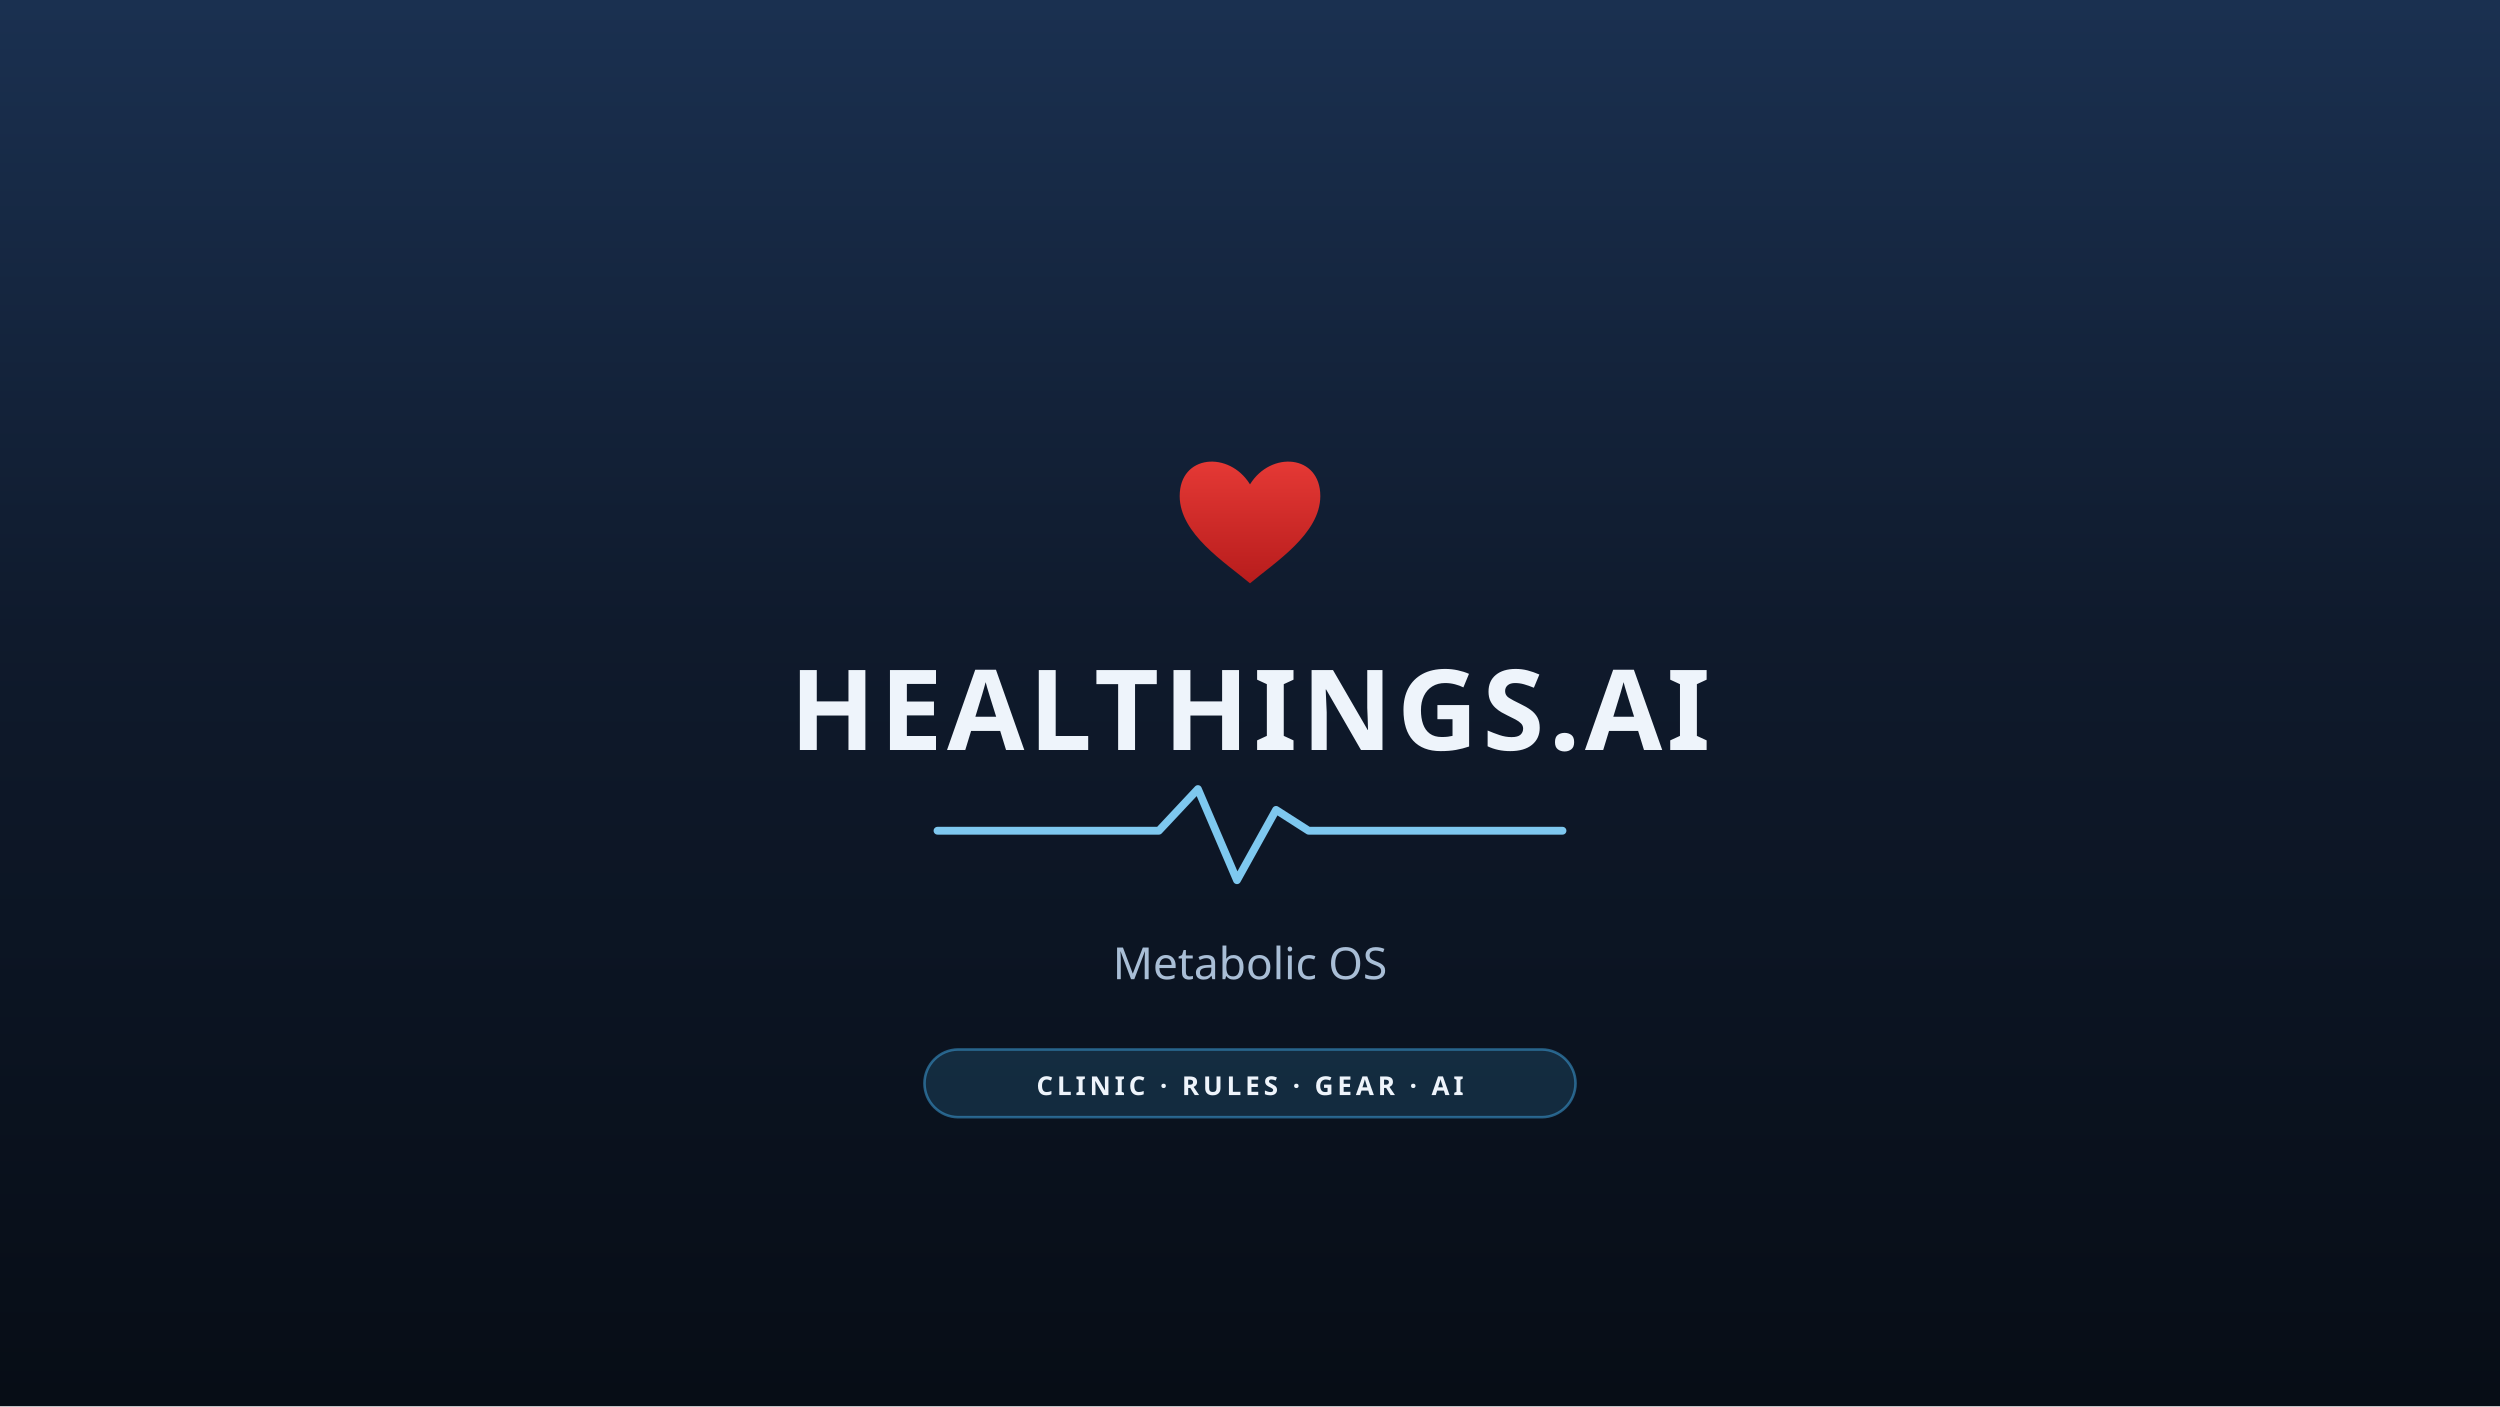
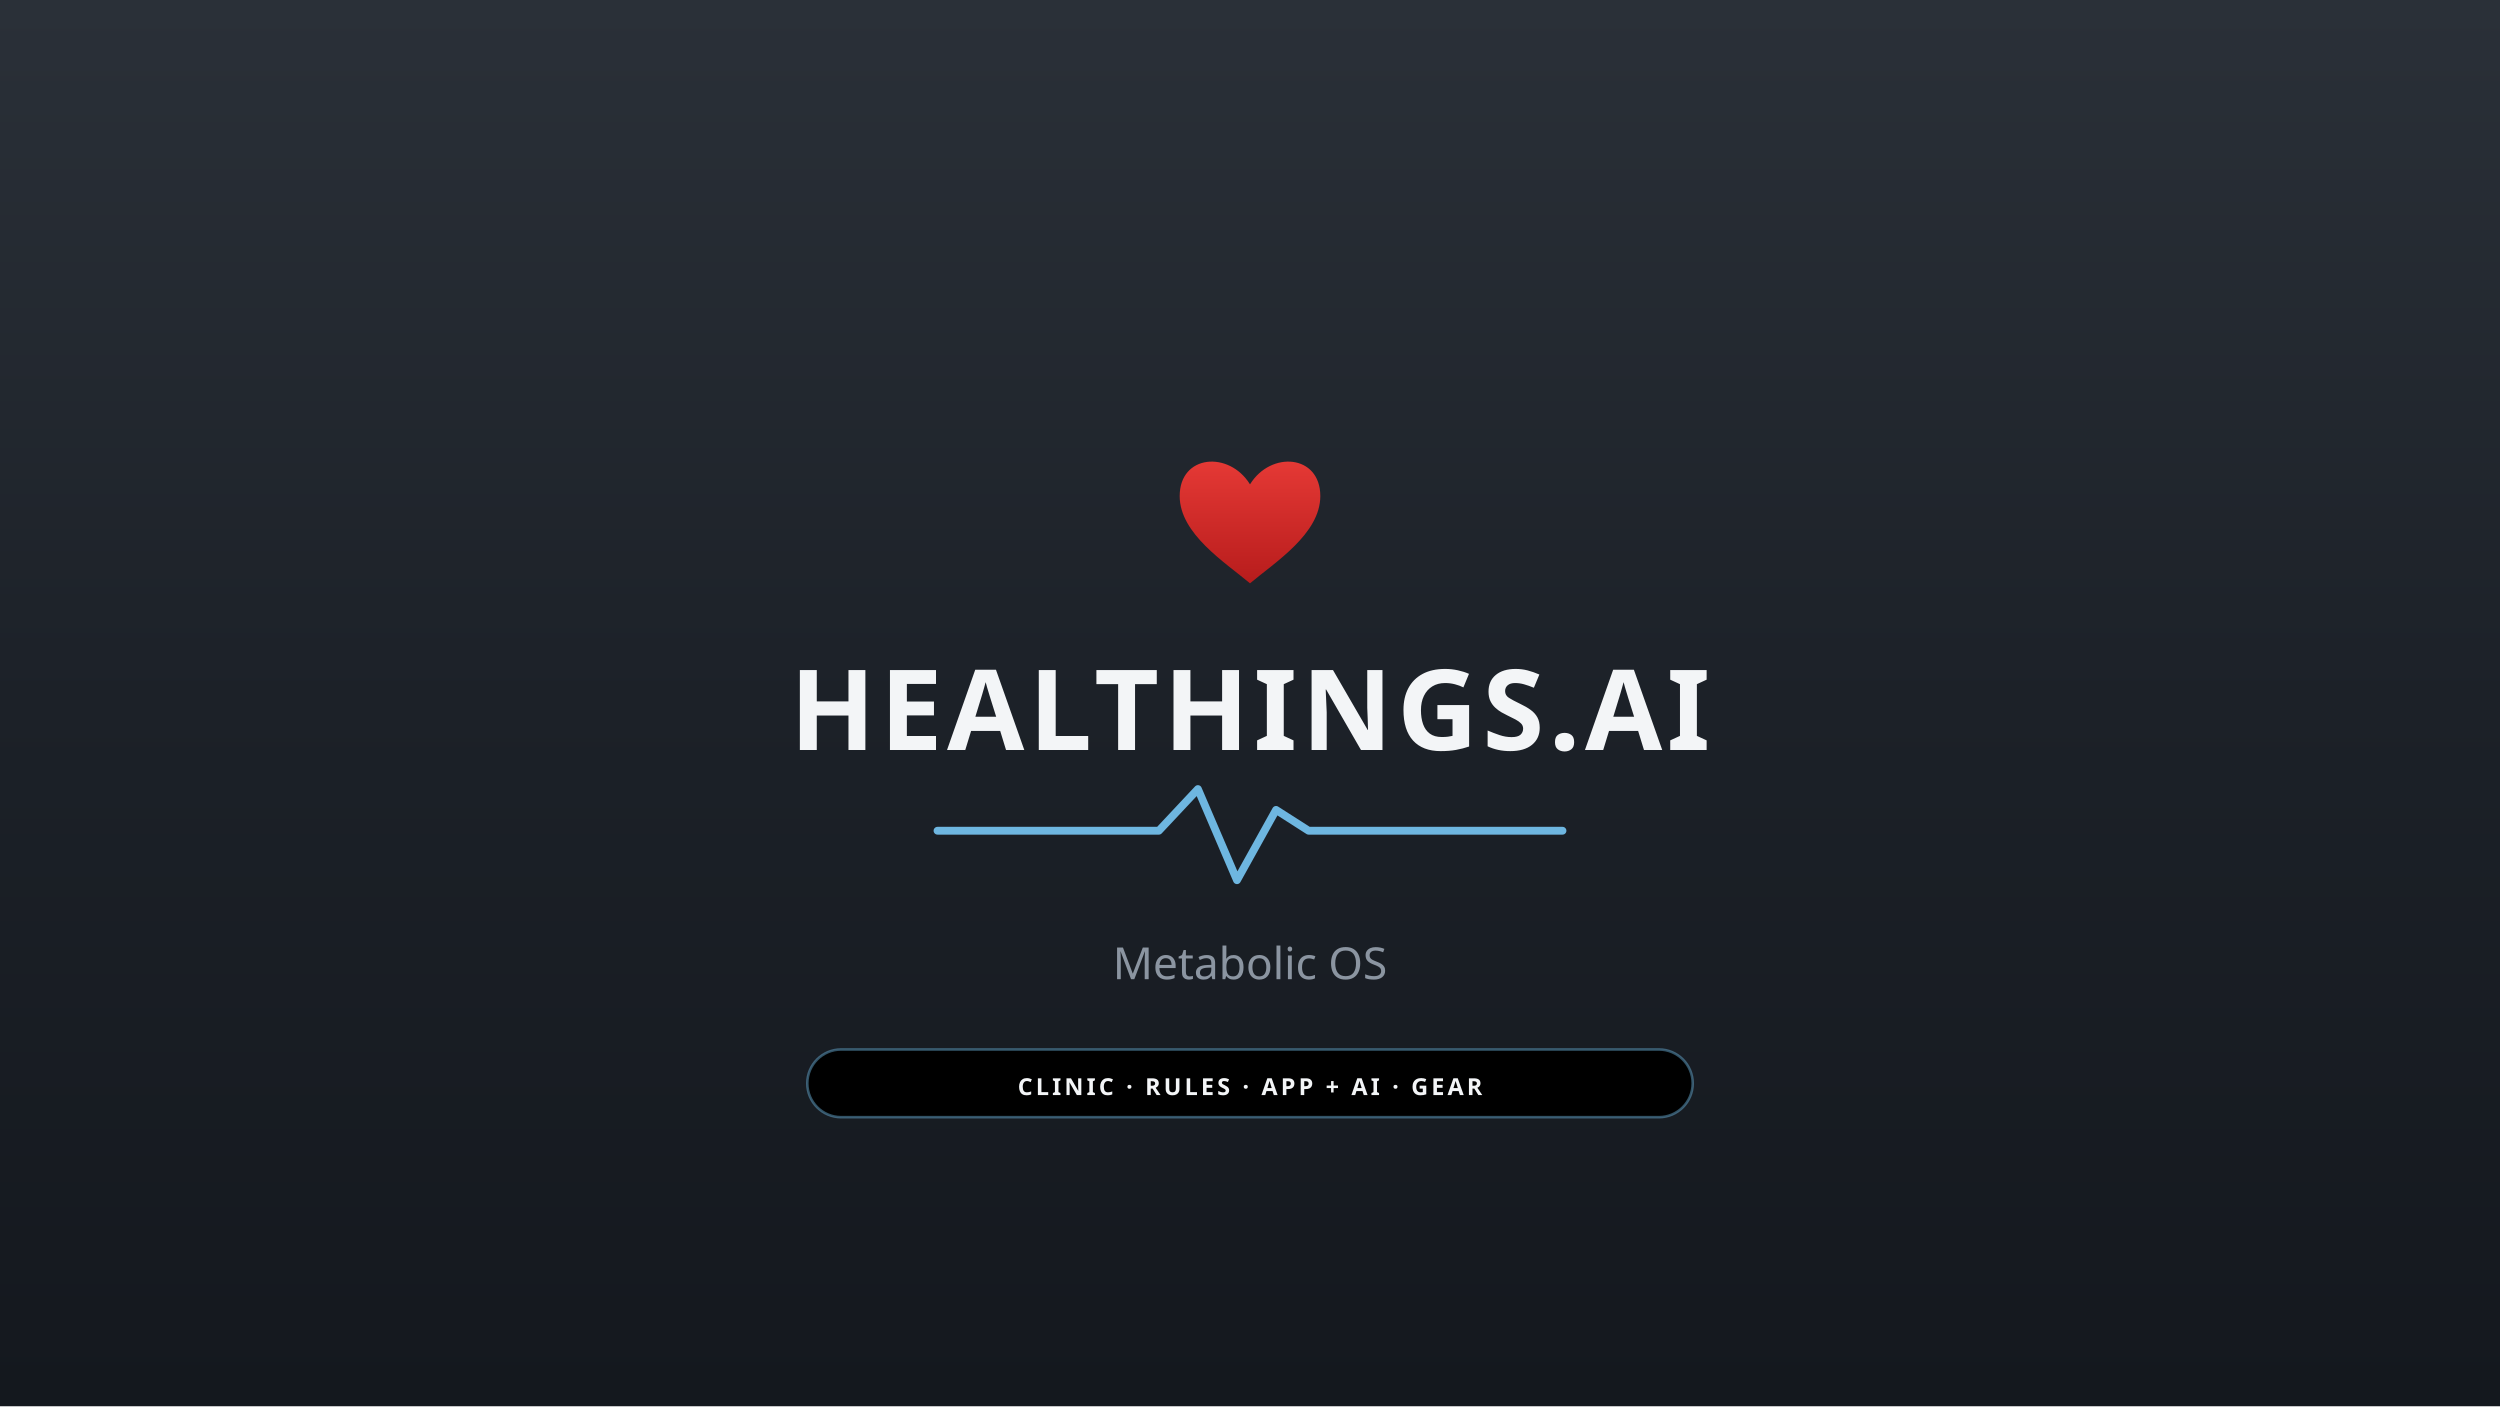
<svg xmlns="http://www.w3.org/2000/svg" viewBox="0 0 1920 1080" width="1920" height="1080">
  <defs>
    <linearGradient id="page" x1="0" y1="0" x2="0" y2="1">
-       <stop offset="0" stop-color="#1A3050" />
-       <stop offset="0.45" stop-color="#0F1A2C" />
-       <stop offset="1" stop-color="#070D16" />
+       <stop offset="0" stop-color="#2A3038" />
+       <stop offset="0.5" stop-color="#1C2128" />
+       <stop offset="1" stop-color="#14181E" />
    </linearGradient>
    <linearGradient id="heart" x1="0" y1="0" x2="0" y2="1">
      <stop offset="0" stop-color="#E53935" />
      <stop offset="1" stop-color="#B71C1C" />
    </linearGradient>
  </defs>
  <rect width="1920" height="1080" fill="url(#page)" />
  <path d="M 960 372 C 944 346, 906 349, 906 381 C 906 410, 941 432, 960 448            C 979 432, 1014 410, 1014 381 C 1014 349, 976 346, 960 372 Z" fill="url(#heart)" />
  <g font-family="Montserrat" text-anchor="middle">
-     <text x="960" y="576" fill="#EEF4FB" font-size="86" font-weight="700" letter-spacing="3.4">HEALTHINGS.AI</text>
-     <path d="M 720 638 H 890 L 920 606 L 950 676 L 980 622 L 1005 638 H 1200" fill="none" stroke="#7EC8EF" stroke-width="6" stroke-linecap="round" stroke-linejoin="round" />
-     <text x="960" y="752" fill="#A9BED6" font-size="34" font-weight="500">Metabolic OS</text>
-     <rect x="710" y="806" width="500" height="52" rx="26" fill="rgba(61,157,214,0.18)" stroke="#3D9DD6" stroke-opacity="0.55" stroke-width="2" />
-     <text x="960" y="841" fill="#EEF4FB" font-size="20" font-weight="700" letter-spacing="3">CLINIC · RULES · GEAR · AI</text>
+     <text x="960" y="576" fill="#F3F5F7" font-size="86" font-weight="700" letter-spacing="3.4">HEALTHINGS.AI</text>
+     <path d="M 720 638 H 890 L 920 606 L 950 676 L 980 622 L 1005 638 H 1200" fill="none" stroke="#6EB6E0" stroke-width="6" stroke-linecap="round" stroke-linejoin="round" />
+     <text x="960" y="752" fill="#8B95A1" font-size="34" font-weight="500">Metabolic OS</text>
+     <rect x="620" y="806" width="680" height="52" rx="26" fill="#000000" stroke="#6EB6E0" stroke-opacity="0.45" stroke-width="2" />
+     <text x="960" y="841" fill="#F3F5F7" font-size="18" font-weight="700" letter-spacing="2.4">CLINIC · RULES · APP + AI · GEAR</text>
  </g>
</svg>
